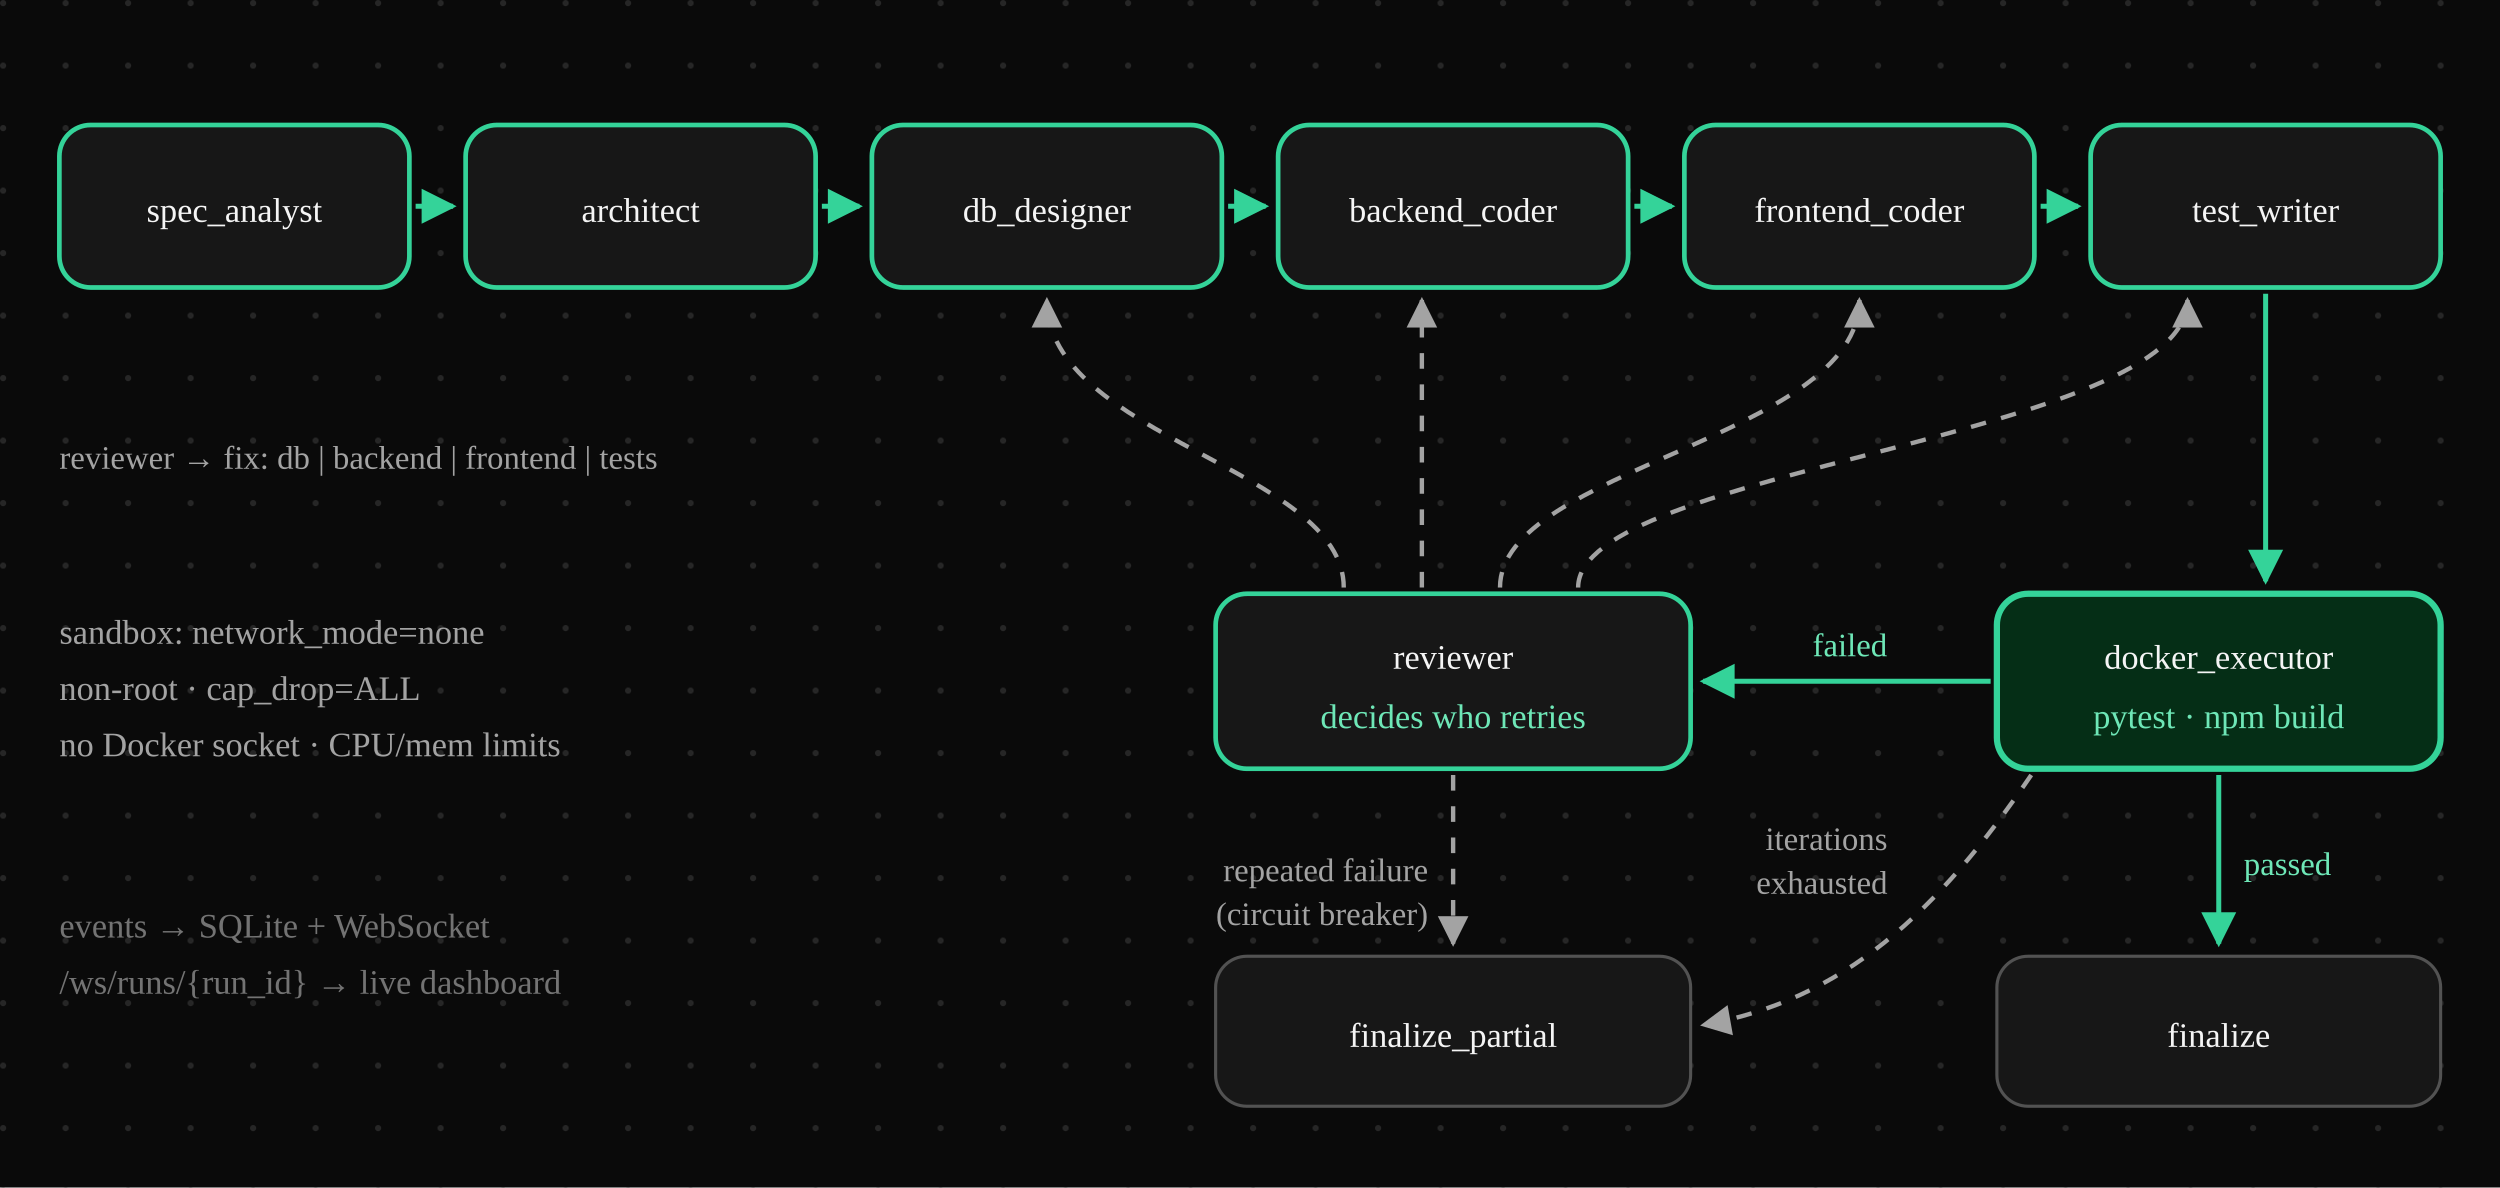
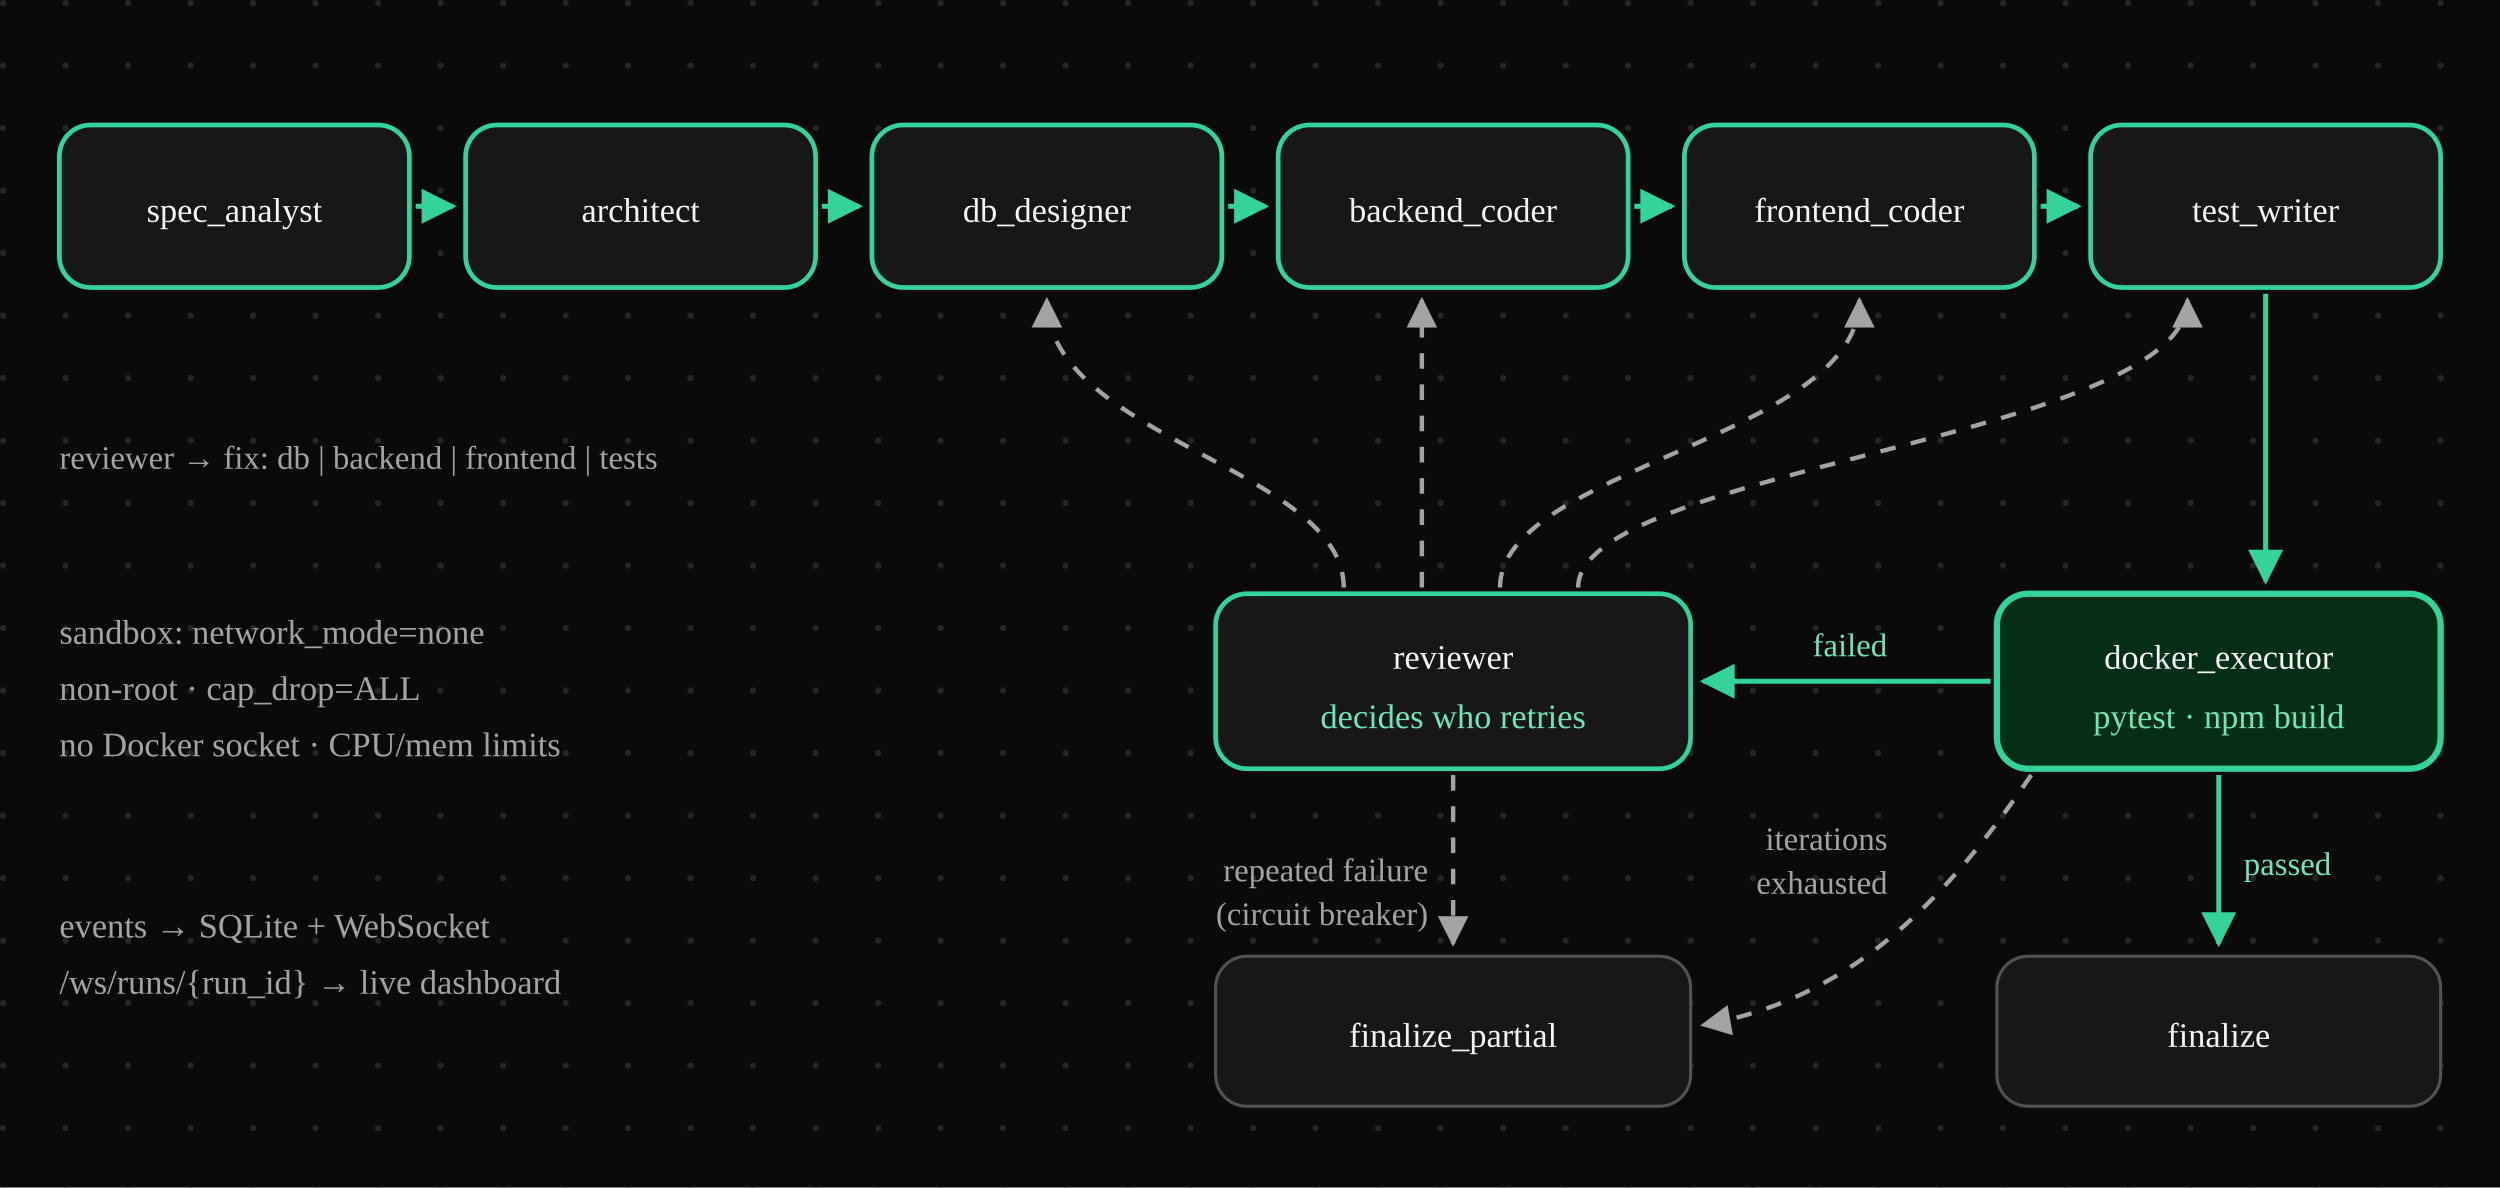
<svg xmlns="http://www.w3.org/2000/svg" viewBox="0 0 800 380">
  <defs>
    <marker id="mg-a" viewBox="0 0 10 10" refX="9" refY="5" markerWidth="7" markerHeight="7" orient="auto-start-reverse">
      <path d="M0 0L10 5L0 10z" fill="#34d399" />
    </marker>
    <marker id="mg-g" viewBox="0 0 10 10" refX="9" refY="5" markerWidth="7" markerHeight="7" orient="auto-start-reverse">
      <path d="M0 0L10 5L0 10z" fill="#a3a3a3" />
    </marker>
    <pattern id="mg-dots" width="20" height="20" patternUnits="userSpaceOnUse">
      <circle cx="1" cy="1" r="1" fill="#262626" />
    </pattern>
  </defs>
  <rect width="800" height="380" fill="#0a0a0a" />
  <rect width="800" height="380" fill="url(#mg-dots)" />
  <g class="mono" font-size="11" text-anchor="middle">
    <g fill="#171717" stroke="#34d399" stroke-width="1.5">
      <rect x="19" y="40" width="112" height="52" rx="10" />
      <rect x="149" y="40" width="112" height="52" rx="10" />
      <rect x="279" y="40" width="112" height="52" rx="10" />
      <rect x="409" y="40" width="112" height="52" rx="10" />
      <rect x="539" y="40" width="112" height="52" rx="10" />
      <rect x="669" y="40" width="112" height="52" rx="10" />
    </g>
    <g fill="#f5f5f5">
      <text x="75" y="71">spec_analyst</text>
      <text x="205" y="71">architect</text>
      <text x="335" y="71">db_designer</text>
      <text x="465" y="71">backend_coder</text>
      <text x="595" y="71">frontend_coder</text>
      <text x="725" y="71">test_writer</text>
    </g>
    <rect x="389" y="190" width="152" height="56" rx="10" fill="#171717" stroke="#34d399" stroke-width="1.5" />
    <text x="465" y="214" fill="#f5f5f5">reviewer</text>
    <text x="465" y="233" fill="#6ee7b7" font-size="11">decides who retries</text>
    <rect x="639" y="190" width="142" height="56" rx="10" fill="#052e16" stroke="#34d399" stroke-width="2" />
    <text x="710" y="214" fill="#f5f5f5">docker_executor</text>
    <text x="710" y="233" fill="#6ee7b7" font-size="11">pytest · npm build</text>
    <rect x="639" y="306" width="142" height="48" rx="10" fill="#171717" stroke="#525252" />
    <text x="710" y="335" fill="#f5f5f5">finalize</text>
    <rect x="389" y="306" width="152" height="48" rx="10" fill="#171717" stroke="#525252" />
    <text x="465" y="335" fill="#f5f5f5">finalize_partial</text>
    <g text-anchor="start" fill="#a3a3a3" font-size="11">
      <text x="19" y="206">sandbox: network_mode=none</text>
      <text x="19" y="224">non-root · cap_drop=ALL</text>
      <text x="19" y="242">no Docker socket · CPU/mem limits</text>
-       <text x="19" y="300" fill="#737373">events → SQLite + WebSocket</text>
-       <text x="19" y="318" fill="#737373">/ws/runs/{run_id} → live dashboard</text>
+       <text x="19" y="300" fill="#a3a3a3">events → SQLite + WebSocket</text>
+       <text x="19" y="318" fill="#a3a3a3">/ws/runs/{run_id} → live dashboard</text>
    </g>
  </g>
  <g stroke="#34d399" stroke-width="1.6" fill="none" marker-end="url(#mg-a)">
    <path d="M133 66H145" />
    <path d="M263 66H275" />
    <path d="M393 66H405" />
    <path d="M523 66H535" />
    <path d="M653 66H665" />
    <path d="M725 94V186" />
    <path d="M637 218H545" />
    <path d="M710 248V302" />
  </g>
  <g stroke="#a3a3a3" stroke-width="1.4" fill="none" stroke-dasharray="5 5" marker-end="url(#mg-g)">
    <path d="M430 188C430 150 335 140 335 96" />
    <path d="M455 188V96" />
    <path d="M480 188C480 150 595 140 595 96" />
    <path d="M505 188C505 150 700 140 700 96" />
    <path d="M465 248V302" />
    <path d="M650 248C620 292 590 320 545 328" />
  </g>
  <g class="mono" font-size="10.5" fill="#a3a3a3">
    <text x="19" y="150">reviewer → fix: db | backend | frontend | tests</text>
    <text x="580" y="210" fill="#6ee7b7">failed</text>
    <text x="718" y="280" fill="#6ee7b7">passed</text>
    <text x="457" y="282" text-anchor="end">repeated failure</text>
    <text x="457" y="296" text-anchor="end">(circuit breaker)</text>
    <text x="604" y="272" text-anchor="end">iterations</text>
    <text x="604" y="286" text-anchor="end">exhausted</text>
  </g>
</svg>
